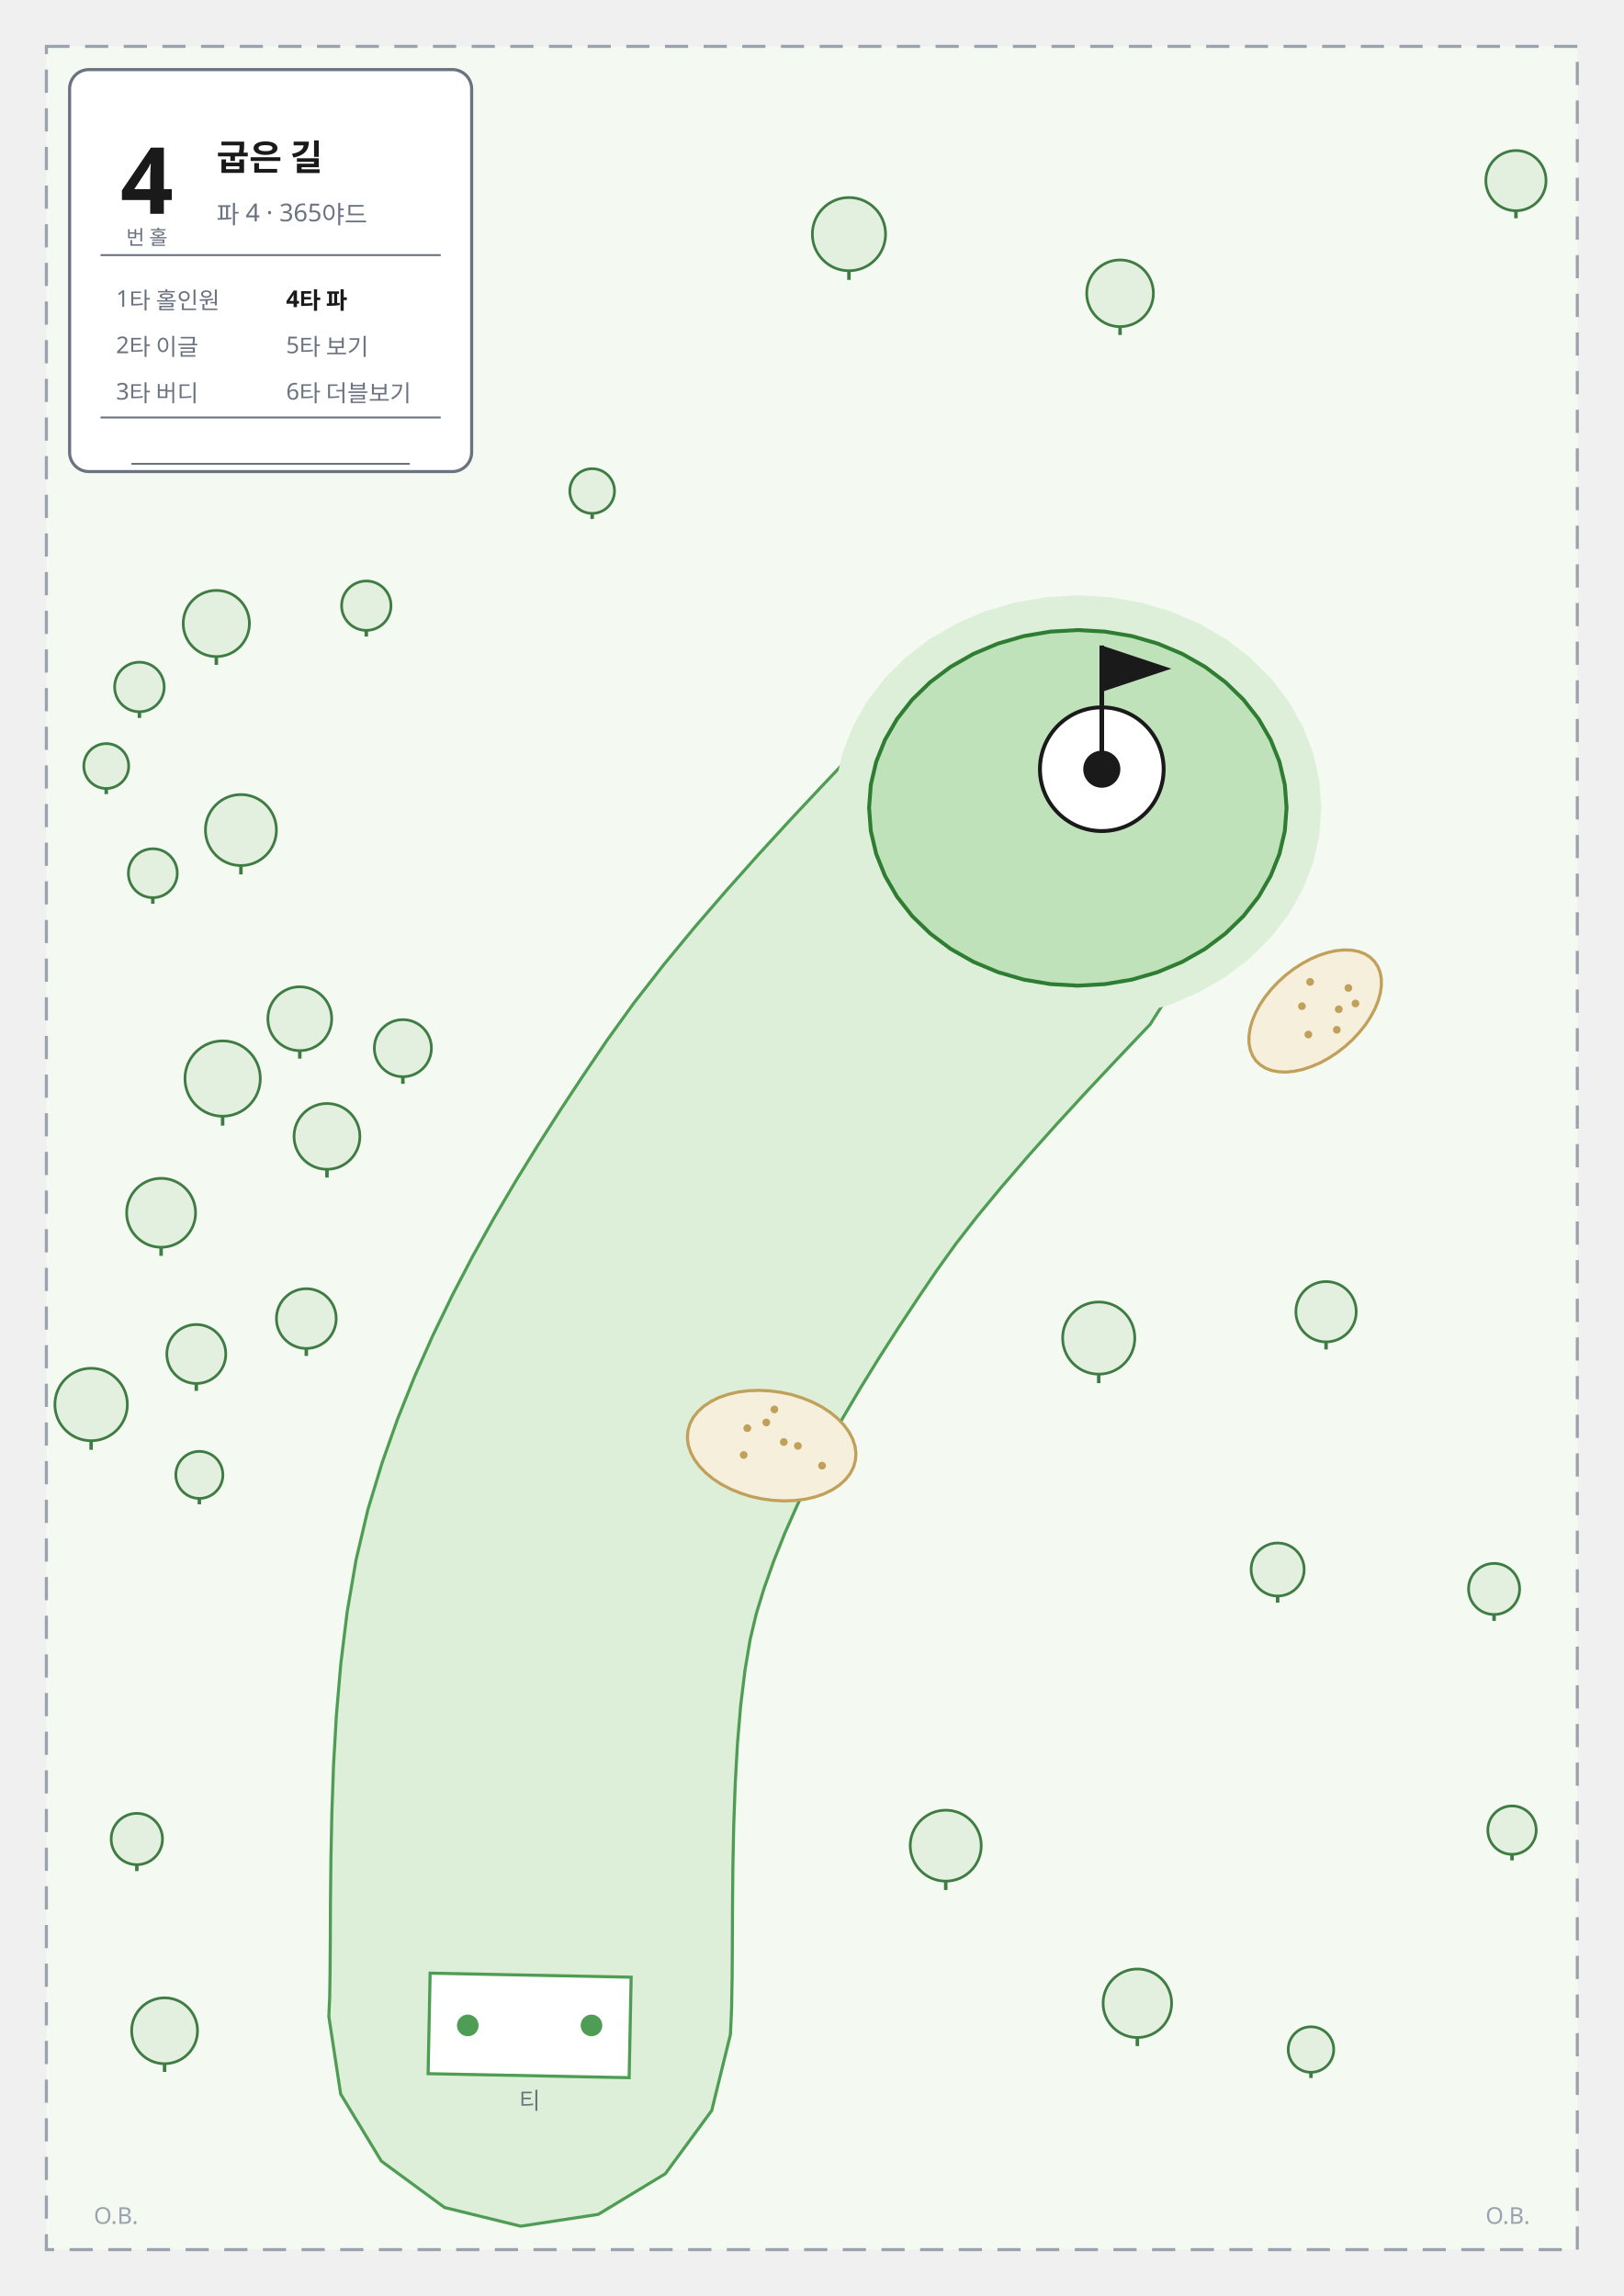
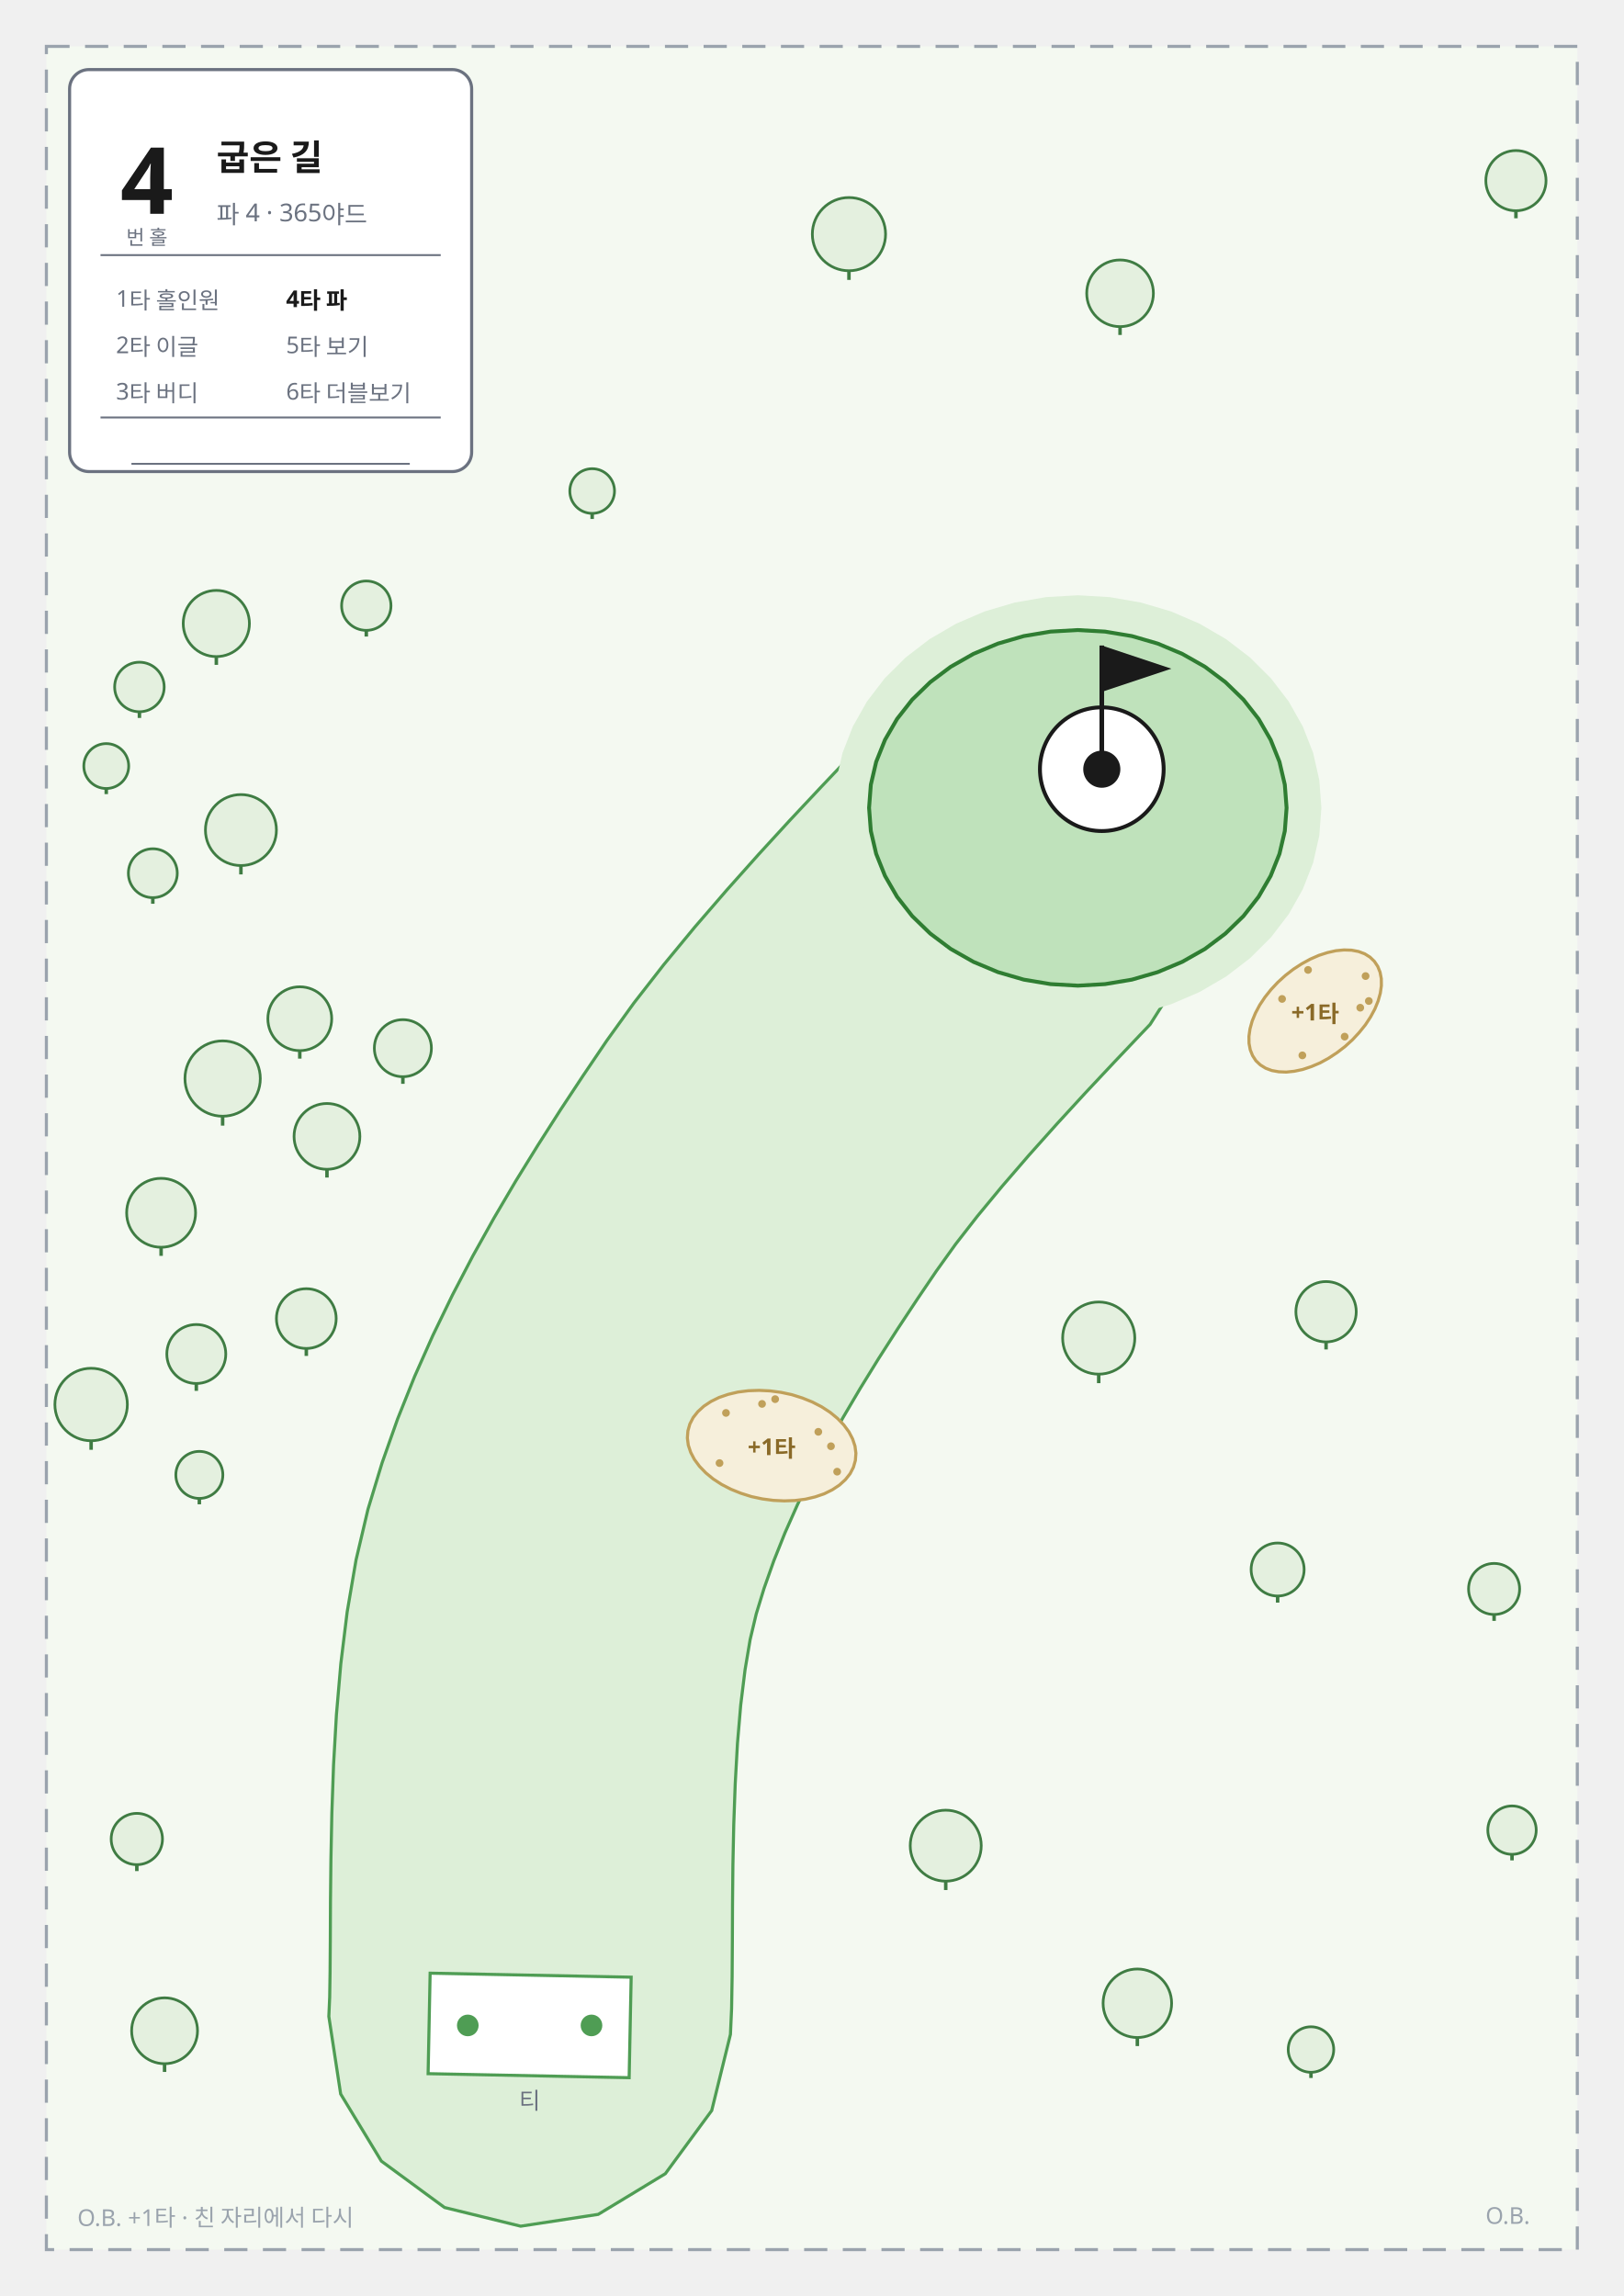
<svg xmlns="http://www.w3.org/2000/svg" width="210mm" height="297mm" viewBox="0 0 210 297" font-family="Noto Sans KR">
  <g id="pc-art" fill="#1a1a1a" stroke="none">
    <rect x="6" y="6" width="198" height="285" fill="#f4f9f1" stroke="#9aa3ad" stroke-width="0.4" stroke-dasharray="3 2" />
-     <text x="15" y="286.5" font-size="3" dominant-baseline="central" fill="#9aa3ad" text-anchor="middle">O.B.</text>
-     <text x="195" y="286.5" font-size="3" dominant-baseline="central" fill="#9aa3ad" text-anchor="middle">O.B.</text>
    <path d="M42.53 260.84 L42.64 258.32 L42.69 255.1 L42.72 250.91 L42.74 245.98 L42.8 240.48 L42.92 234.55 L43.14 228.29 L43.51 221.82 L44.08 215.21 L44.9 208.52 L46.05 201.78 L47.59 195.24 L49.42 189.22 L51.42 183.56 L53.62 178.06 L56 172.71 L58.52 167.51 L61.16 162.45 L63.9 157.54 L66.72 152.75 L69.6 148.09 L72.5 143.55 L75.42 139.13 L78.48 134.61 L81.98 129.75 L85.86 124.77 L89.89 119.89 L94.01 115.12 L98.15 110.48 L102.22 106.04 L106.15 101.85 L109.82 97.98 L111.14 96.6 L119.44 90.77 L129.34 88.56 L139.34 90.31 L147.9 95.75 L153.73 104.05 L155.94 113.95 L154.19 123.94 L148.75 132.51 L147.52 133.8 L144 137.51 L140.36 141.39 L136.69 145.39 L133.07 149.44 L129.61 153.45 L126.41 157.32 L123.6 160.93 L121.12 164.39 L118.64 168.05 L116.09 171.91 L113.62 175.76 L111.26 179.59 L109.02 183.39 L106.91 187.17 L104.95 190.92 L103.15 194.62 L101.52 198.29 L100.08 201.9 L98.82 205.46 L97.81 208.76 L97.02 212.08 L96.36 216 L95.8 220.55 L95.38 225.51 L95.09 230.72 L94.9 236.02 L94.79 241.27 L94.74 246.36 L94.72 251.18 L94.69 255.67 L94.62 259.83 L94.47 263.16 L92.05 273.01 L86.05 281.18 L77.37 286.44 L67.34 287.97 L57.49 285.55 L49.32 279.55 L44.06 270.87 Z" fill="#ddefd8" stroke="#4f9d54" stroke-width="0.4" />
    <path d="M170.9 104.5 L170.63 108.09 L169.83 111.62 L168.5 115.02 L166.68 118.25 L164.39 121.24 L161.67 123.95 L158.58 126.32 L155.15 128.32 L151.45 129.91 L147.55 131.06 L143.51 131.76 L139.4 132 L135.29 131.76 L131.25 131.06 L127.35 129.91 L123.65 128.32 L120.22 126.32 L117.13 123.95 L114.41 121.24 L112.12 118.25 L110.3 115.02 L108.97 111.62 L108.17 108.09 L107.9 104.5 L108.17 100.91 L108.97 97.38 L110.3 93.98 L112.12 90.75 L114.41 87.76 L117.13 85.05 L120.22 82.68 L123.65 80.68 L127.35 79.09 L131.25 77.94 L135.29 77.24 L139.4 77 L143.51 77.24 L147.55 77.94 L151.45 79.09 L155.15 80.68 L158.58 82.68 L161.67 85.05 L164.39 87.76 L166.68 90.75 L168.5 93.98 L169.83 97.38 L170.63 100.91 Z" fill="#ddefd8" stroke="none" />
    <path d="M166.4 104.5 L166.17 107.5 L165.48 110.45 L164.34 113.3 L162.78 116 L160.82 118.5 L158.49 120.76 L155.84 122.75 L152.9 124.42 L149.73 125.75 L146.39 126.72 L142.92 127.3 L139.4 127.5 L135.88 127.3 L132.41 126.72 L129.07 125.75 L125.9 124.42 L122.96 122.75 L120.31 120.76 L117.98 118.5 L116.02 116 L114.46 113.3 L113.32 110.45 L112.63 107.5 L112.4 104.5 L112.63 101.5 L113.32 98.55 L114.46 95.7 L116.02 93 L117.98 90.5 L120.31 88.24 L122.96 86.25 L125.9 84.58 L129.07 83.25 L132.41 82.28 L135.88 81.7 L139.4 81.5 L142.92 81.7 L146.39 82.28 L149.73 83.25 L152.9 84.58 L155.84 86.25 L158.49 88.24 L160.82 90.5 L162.78 93 L164.34 95.7 L165.48 98.55 L166.17 101.5 Z" fill="#bfe2bb" stroke="#2f7d32" stroke-width="0.5" />
    <path d="M110.63 188.91 L110.38 189.79 L109.95 190.63 L109.34 191.4 L108.57 192.1 L107.65 192.71 L106.6 193.23 L105.43 193.63 L104.16 193.93 L102.82 194.1 L101.43 194.15 L100.01 194.08 L98.58 193.89 L97.18 193.59 L95.82 193.16 L94.53 192.64 L93.33 192.02 L92.24 191.31 L91.28 190.52 L90.47 189.68 L89.81 188.79 L89.33 187.87 L89.02 186.94 L88.9 186.01 L88.97 185.09 L89.22 184.21 L89.65 183.37 L90.26 182.6 L91.03 181.9 L91.95 181.29 L93 180.77 L94.17 180.37 L95.44 180.07 L96.78 179.9 L98.17 179.85 L99.59 179.92 L101.02 180.11 L102.42 180.41 L103.78 180.84 L105.07 181.36 L106.27 181.98 L107.36 182.69 L108.32 183.48 L109.13 184.32 L109.79 185.21 L110.27 186.13 L110.58 187.06 L110.7 187.99 Z" fill="#f6efdb" stroke="#c0a05a" stroke-width="0.4" />
-     <circle cx="99.11" cy="184.002" r="0.5" fill="#c0a05a" stroke="none" />
-     <circle cx="103.195" cy="187.034" r="0.5" fill="#c0a05a" stroke="none" />
-     <circle cx="101.373" cy="186.534" r="0.5" fill="#c0a05a" stroke="none" />
-     <circle cx="100.154" cy="182.316" r="0.5" fill="#c0a05a" stroke="none" />
-     <circle cx="96.187" cy="188.21" r="0.5" fill="#c0a05a" stroke="none" />
-     <circle cx="96.652" cy="184.745" r="0.5" fill="#c0a05a" stroke="none" />
-     <circle cx="106.317" cy="189.591" r="0.5" fill="#c0a05a" stroke="none" />
+     <circle cx="98.558" cy="181.602" r="0.5" fill="#c0a05a" stroke="none" />
+     <circle cx="107.472" cy="187.078" r="0.5" fill="#c0a05a" stroke="none" />
+     <circle cx="105.837" cy="185.213" r="0.5" fill="#c0a05a" stroke="none" />
+     <circle cx="100.255" cy="180.988" r="0.5" fill="#c0a05a" stroke="none" />
+     <circle cx="93.059" cy="189.258" r="0.5" fill="#c0a05a" stroke="none" />
+     <circle cx="93.895" cy="182.769" r="0.5" fill="#c0a05a" stroke="none" />
+     <circle cx="108.273" cy="190.368" r="0.5" fill="#c0a05a" stroke="none" />
+     <text x="99.8" y="187" font-size="3" dominant-baseline="central" fill="#8a6a28" text-anchor="middle" font-weight="bold">+1타</text>
    <path d="M177.75 124.35 L178.19 125.01 L178.49 125.76 L178.65 126.6 L178.66 127.51 L178.52 128.48 L178.24 129.48 L177.82 130.51 L177.26 131.55 L176.59 132.57 L175.8 133.55 L174.92 134.5 L173.95 135.38 L172.92 136.17 L171.84 136.88 L170.73 137.49 L169.6 137.97 L168.49 138.34 L167.4 138.57 L166.36 138.68 L165.39 138.64 L164.49 138.48 L163.69 138.18 L163 137.75 L162.43 137.21 L162 136.55 L161.7 135.8 L161.54 134.96 L161.53 134.05 L161.67 133.08 L161.95 132.07 L162.37 131.05 L162.92 130.01 L163.6 128.99 L164.39 128 L165.27 127.06 L166.24 126.18 L167.27 125.38 L168.35 124.68 L169.46 124.07 L170.58 123.58 L171.7 123.22 L172.78 122.98 L173.82 122.88 L174.8 122.91 L175.7 123.08 L176.5 123.38 L177.19 123.81 Z" fill="#f6efdb" stroke="#c0a05a" stroke-width="0.4" />
-     <circle cx="174.393" cy="127.8" r="0.5" fill="#c0a05a" stroke="none" />
-     <circle cx="169.217" cy="133.823" r="0.5" fill="#c0a05a" stroke="none" />
-     <circle cx="172.894" cy="133.212" r="0.5" fill="#c0a05a" stroke="none" />
-     <circle cx="175.309" cy="129.808" r="0.5" fill="#c0a05a" stroke="none" />
-     <circle cx="169.443" cy="127.014" r="0.5" fill="#c0a05a" stroke="none" />
-     <circle cx="173.15" cy="130.556" r="0.5" fill="#c0a05a" stroke="none" />
-     <circle cx="168.385" cy="130.155" r="0.5" fill="#c0a05a" stroke="none" />
+     <circle cx="176.617" cy="126.259" r="0.5" fill="#c0a05a" stroke="none" />
+     <circle cx="168.44" cy="136.518" r="0.5" fill="#c0a05a" stroke="none" />
+     <circle cx="173.909" cy="134.093" r="0.5" fill="#c0a05a" stroke="none" />
+     <circle cx="177.035" cy="129.487" r="0.5" fill="#c0a05a" stroke="none" />
+     <circle cx="169.175" cy="125.465" r="0.5" fill="#c0a05a" stroke="none" />
+     <circle cx="175.928" cy="130.353" r="0.5" fill="#c0a05a" stroke="none" />
+     <circle cx="165.816" cy="129.217" r="0.5" fill="#c0a05a" stroke="none" />
+     <text x="170.094" y="130.779" font-size="3" dominant-baseline="central" fill="#8a6a28" text-anchor="middle" font-weight="bold">+1타</text>
    <line x1="19.765" y1="114.693" x2="19.765" y2="116.906" stroke="#3f7c43" stroke-width="0.45" />
    <circle cx="19.765" cy="112.954" r="3.162" fill="#e4f0df" stroke="#3f7c43" stroke-width="0.35" />
    <line x1="42.288" y1="149.341" x2="42.288" y2="152.32" stroke="#3f7c43" stroke-width="0.45" />
    <circle cx="42.288" cy="147" r="4.256" fill="#e4f0df" stroke="#3f7c43" stroke-width="0.35" />
    <line x1="25.782" y1="192.46" x2="25.782" y2="194.59" stroke="#3f7c43" stroke-width="0.45" />
    <circle cx="25.782" cy="190.787" r="3.042" fill="#e4f0df" stroke="#3f7c43" stroke-width="0.35" />
    <line x1="20.837" y1="159.332" x2="20.837" y2="162.452" stroke="#3f7c43" stroke-width="0.45" />
    <circle cx="20.837" cy="156.881" r="4.457" fill="#e4f0df" stroke="#3f7c43" stroke-width="0.35" />
    <line x1="13.742" y1="100.69" x2="13.742" y2="102.722" stroke="#3f7c43" stroke-width="0.45" />
    <circle cx="13.742" cy="99.093" r="2.903" fill="#e4f0df" stroke="#3f7c43" stroke-width="0.35" />
    <line x1="38.772" y1="134.048" x2="38.772" y2="136.938" stroke="#3f7c43" stroke-width="0.45" />
    <circle cx="38.772" cy="131.777" r="4.129" fill="#e4f0df" stroke="#3f7c43" stroke-width="0.35" />
    <line x1="27.978" y1="83.007" x2="27.978" y2="86.004" stroke="#3f7c43" stroke-width="0.45" />
    <circle cx="27.978" cy="80.653" r="4.281" fill="#e4f0df" stroke="#3f7c43" stroke-width="0.35" />
    <line x1="25.389" y1="177.245" x2="25.389" y2="179.915" stroke="#3f7c43" stroke-width="0.45" />
    <circle cx="25.389" cy="175.148" r="3.813" fill="#e4f0df" stroke="#3f7c43" stroke-width="0.35" />
    <line x1="31.16" y1="109.898" x2="31.16" y2="113.11" stroke="#3f7c43" stroke-width="0.45" />
    <circle cx="31.16" cy="107.373" r="4.59" fill="#e4f0df" stroke="#3f7c43" stroke-width="0.35" />
    <line x1="47.374" y1="80.105" x2="47.374" y2="82.34" stroke="#3f7c43" stroke-width="0.45" />
    <circle cx="47.374" cy="78.349" r="3.193" fill="#e4f0df" stroke="#3f7c43" stroke-width="0.35" />
    <line x1="11.786" y1="184.258" x2="11.786" y2="187.538" stroke="#3f7c43" stroke-width="0.45" />
    <circle cx="11.786" cy="181.681" r="4.686" fill="#e4f0df" stroke="#3f7c43" stroke-width="0.35" />
    <line x1="18.031" y1="90.627" x2="18.031" y2="92.87" stroke="#3f7c43" stroke-width="0.45" />
    <circle cx="18.031" cy="88.865" r="3.204" fill="#e4f0df" stroke="#3f7c43" stroke-width="0.35" />
    <line x1="28.794" y1="142.195" x2="28.794" y2="145.606" stroke="#3f7c43" stroke-width="0.45" />
    <circle cx="28.794" cy="139.516" r="4.872" fill="#e4f0df" stroke="#3f7c43" stroke-width="0.35" />
    <line x1="39.616" y1="172.69" x2="39.616" y2="175.395" stroke="#3f7c43" stroke-width="0.45" />
    <circle cx="39.616" cy="170.565" r="3.864" fill="#e4f0df" stroke="#3f7c43" stroke-width="0.35" />
    <line x1="52.106" y1="137.616" x2="52.106" y2="140.199" stroke="#3f7c43" stroke-width="0.45" />
    <circle cx="52.106" cy="135.587" r="3.69" fill="#e4f0df" stroke="#3f7c43" stroke-width="0.35" />
    <line x1="17.697" y1="239.711" x2="17.697" y2="242.034" stroke="#3f7c43" stroke-width="0.45" />
    <circle cx="17.697" cy="237.886" r="3.318" fill="#e4f0df" stroke="#3f7c43" stroke-width="0.35" />
    <line x1="122.316" y1="241.273" x2="122.316" y2="244.487" stroke="#3f7c43" stroke-width="0.45" />
    <circle cx="122.316" cy="238.748" r="4.591" fill="#e4f0df" stroke="#3f7c43" stroke-width="0.35" />
    <line x1="169.553" y1="266.737" x2="169.553" y2="268.797" stroke="#3f7c43" stroke-width="0.45" />
    <circle cx="169.553" cy="265.118" r="2.943" fill="#e4f0df" stroke="#3f7c43" stroke-width="0.35" />
    <line x1="21.285" y1="265.034" x2="21.285" y2="268.017" stroke="#3f7c43" stroke-width="0.45" />
    <circle cx="21.285" cy="262.691" r="4.261" fill="#e4f0df" stroke="#3f7c43" stroke-width="0.35" />
    <line x1="193.237" y1="207.356" x2="193.237" y2="209.668" stroke="#3f7c43" stroke-width="0.45" />
    <circle cx="193.237" cy="205.54" r="3.302" fill="#e4f0df" stroke="#3f7c43" stroke-width="0.35" />
    <line x1="147.099" y1="261.569" x2="147.099" y2="264.67" stroke="#3f7c43" stroke-width="0.45" />
    <circle cx="147.099" cy="259.132" r="4.431" fill="#e4f0df" stroke="#3f7c43" stroke-width="0.35" />
    <line x1="144.861" y1="40.311" x2="144.861" y2="43.329" stroke="#3f7c43" stroke-width="0.45" />
    <circle cx="144.861" cy="37.939" r="4.312" fill="#e4f0df" stroke="#3f7c43" stroke-width="0.35" />
    <line x1="76.587" y1="65.109" x2="76.587" y2="67.131" stroke="#3f7c43" stroke-width="0.45" />
    <circle cx="76.587" cy="63.519" r="2.89" fill="#e4f0df" stroke="#3f7c43" stroke-width="0.35" />
    <line x1="196.062" y1="25.509" x2="196.062" y2="28.234" stroke="#3f7c43" stroke-width="0.45" />
    <circle cx="196.062" cy="23.368" r="3.893" fill="#e4f0df" stroke="#3f7c43" stroke-width="0.35" />
    <line x1="195.555" y1="238.46" x2="195.555" y2="240.651" stroke="#3f7c43" stroke-width="0.45" />
    <circle cx="195.555" cy="236.738" r="3.13" fill="#e4f0df" stroke="#3f7c43" stroke-width="0.35" />
    <line x1="165.241" y1="204.909" x2="165.241" y2="207.309" stroke="#3f7c43" stroke-width="0.45" />
    <circle cx="165.241" cy="203.024" r="3.428" fill="#e4f0df" stroke="#3f7c43" stroke-width="0.35" />
    <line x1="171.505" y1="171.826" x2="171.505" y2="174.558" stroke="#3f7c43" stroke-width="0.45" />
    <circle cx="171.505" cy="169.68" r="3.902" fill="#e4f0df" stroke="#3f7c43" stroke-width="0.35" />
    <line x1="142.102" y1="175.653" x2="142.102" y2="178.919" stroke="#3f7c43" stroke-width="0.45" />
    <circle cx="142.102" cy="173.087" r="4.666" fill="#e4f0df" stroke="#3f7c43" stroke-width="0.35" />
    <line x1="109.799" y1="32.893" x2="109.799" y2="36.207" stroke="#3f7c43" stroke-width="0.45" />
    <circle cx="109.799" cy="30.288" r="4.735" fill="#e4f0df" stroke="#3f7c43" stroke-width="0.35" />
+     <text x="10" y="286.5" font-size="3" dominant-baseline="central" fill="#9aa3ad" text-anchor="start">O.B. +1타 · 친 자리에서 다시</text>
+     <text x="195" y="286.5" font-size="3" dominant-baseline="central" fill="#9aa3ad" text-anchor="middle">O.B.</text>
    <path d="M55.37 268.24 L55.63 255.24 L81.63 255.76 L81.37 268.76 Z" fill="#ffffff" stroke="#4f9d54" stroke-width="0.4" />
    <circle cx="60.5" cy="262" r="1.4" fill="#4f9d54" stroke="none" />
    <circle cx="76.5" cy="262" r="1.4" fill="#4f9d54" stroke="none" />
    <text x="68.5" y="271.5" font-size="3" dominant-baseline="central" fill="#6b7280" text-anchor="middle">티</text>
    <circle cx="142.5" cy="99.5" r="8" fill="#ffffff" stroke="#1a1a1a" stroke-width="0.5" />
    <circle cx="142.5" cy="99.5" r="2.4" fill="#1a1a1a" stroke="none" />
    <line x1="142.5" y1="99.5" x2="142.5" y2="83.5" stroke="#1a1a1a" stroke-width="0.6" />
    <path d="M142.5 83.5 L151.5 86.5 L142.5 89.5 Z" fill="#1a1a1a" stroke="none" />
    <rect x="9" y="9" width="52" height="52" fill="#ffffff" stroke="#6b7280" stroke-width="0.4" rx="2.5" />
    <text x="19" y="23" font-size="12" dominant-baseline="central" text-anchor="middle" font-weight="bold">4</text>
    <text x="19" y="30.5" font-size="2.6" dominant-baseline="central" fill="#6b7280" text-anchor="middle">번 홀</text>
    <text x="28" y="20" font-size="4.6" dominant-baseline="central" text-anchor="start" font-weight="bold">굽은 길</text>
    <text x="28" y="27.5" font-size="3.2" dominant-baseline="central" fill="#6b7280" text-anchor="start">파 4 · 365야드</text>
    <line x1="13" y1="33" x2="57" y2="33" stroke="#6b7280" stroke-width="0.25" />
    <line x1="13" y1="54" x2="57" y2="54" stroke="#6b7280" stroke-width="0.25" />
    <text x="15" y="38.5" font-size="3" dominant-baseline="central" text-anchor="start" fill="#6b7280">1타 홀인원</text>
    <text x="15" y="44.5" font-size="3" dominant-baseline="central" text-anchor="start" fill="#6b7280">2타 이글</text>
    <text x="15" y="50.5" font-size="3" dominant-baseline="central" text-anchor="start" fill="#6b7280">3타 버디</text>
    <text x="37" y="38.5" font-size="3" dominant-baseline="central" text-anchor="start" font-weight="bold" fill="#1a1a1a">4타 파</text>
    <text x="37" y="44.5" font-size="3" dominant-baseline="central" text-anchor="start" fill="#6b7280">5타 보기</text>
    <text x="37" y="50.5" font-size="3" dominant-baseline="central" text-anchor="start" fill="#6b7280">6타 더블보기</text>
    <line x1="17" y1="60" x2="53" y2="60" stroke="#6b7280" stroke-width="0.25" />
  </g>
  <g id="pc-slot" />
</svg>
